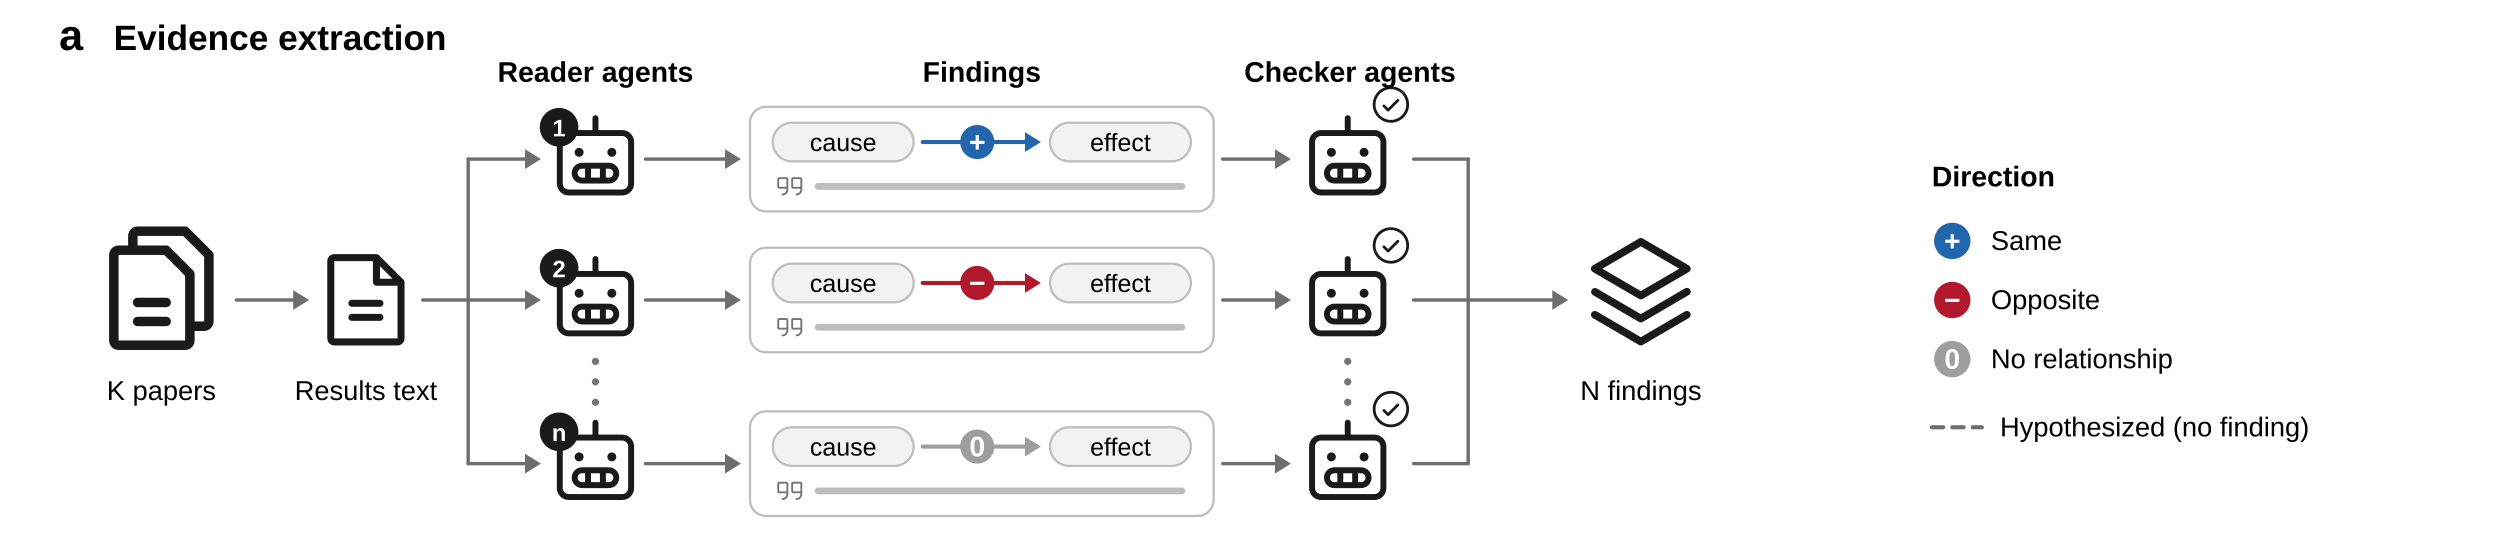
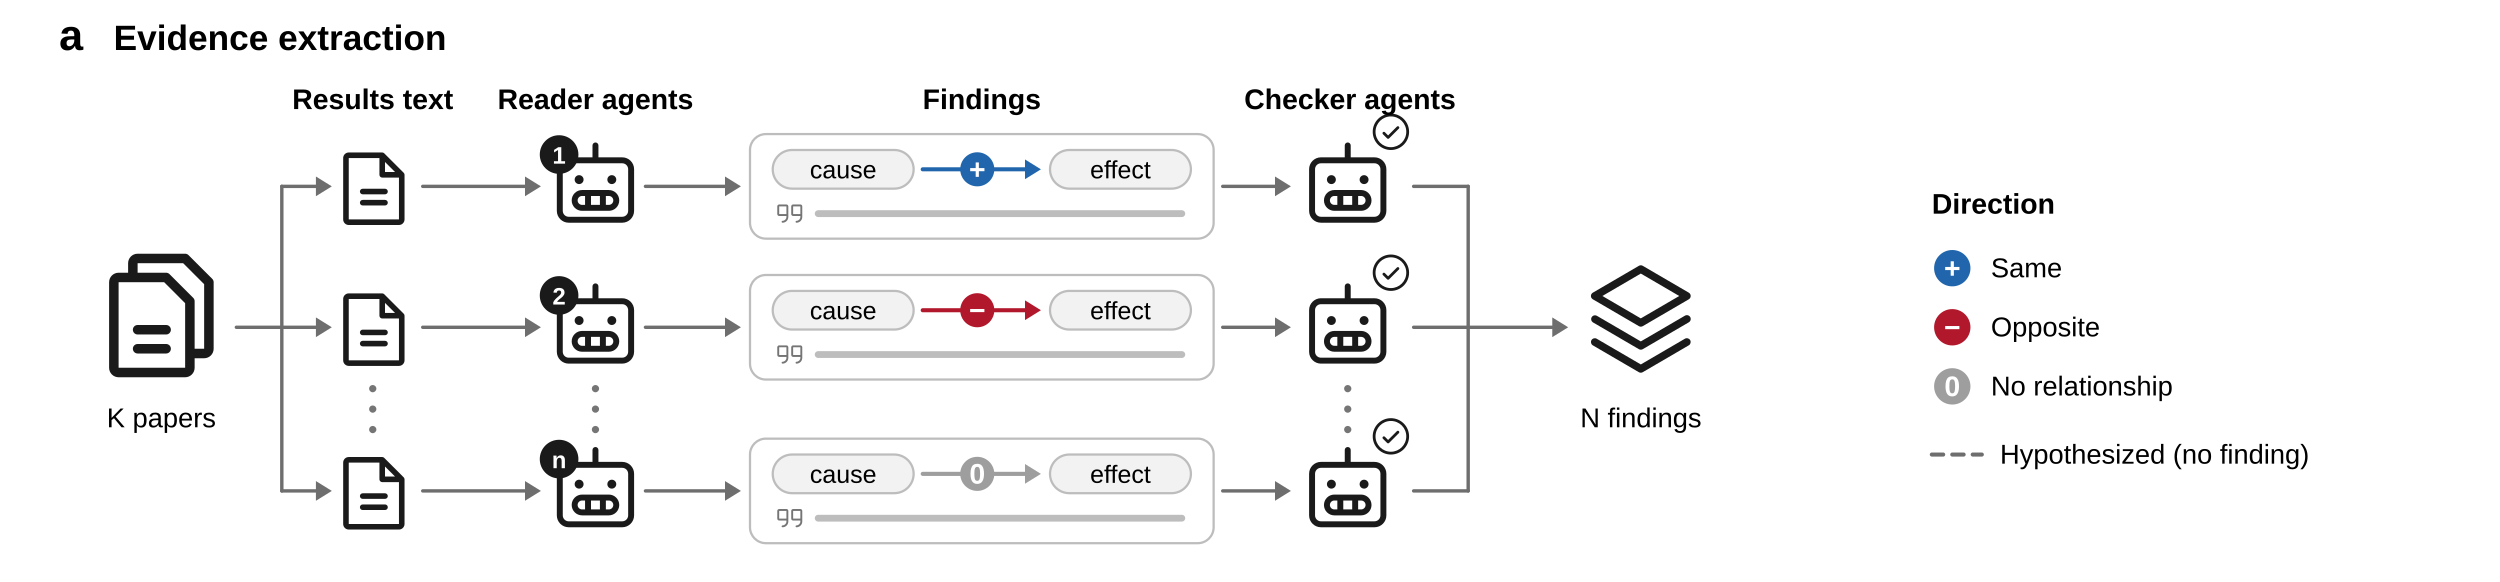
- <svg xmlns="http://www.w3.org/2000/svg" viewBox="0 18 1100 244" font-family="Arial, Liberation Sans, Helvetica, sans-serif" role="img">
+ <svg xmlns="http://www.w3.org/2000/svg" viewBox="0 6 1100 256" font-family="Arial, Liberation Sans, Helvetica, sans-serif" role="img">
  <rect x="0" y="0" width="1100" height="850" rx="0" fill="#FFFFFF" />
-   <text x="26" y="40" font-size="19" fill="#000000" font-weight="bold">a</text>
-   <text x="50" y="40" font-size="15.5" fill="#000000" font-weight="bold">Evidence extraction</text>
+   <text x="26" y="28" font-size="19" fill="#000000" font-weight="bold">a</text>
+   <text x="50" y="28" font-size="15.5" fill="#000000" font-weight="bold">Evidence extraction</text>
  <g transform="translate(37.55,111.36) scale(0.2613636)">
    <path d="M213.66,66.34l-40-40A8,8,0,0,0,168,24H88A16,16,0,0,0,72,40V56H56A16,16,0,0,0,40,72V216a16,16,0,0,0,16,16H168a16,16,0,0,0,16-16V200h16a16,16,0,0,0,16-16V72A8,8,0,0,0,213.66,66.34ZM168,216H56V72h76.69L168,107.31v84.53c0,.06,0,.11,0,.16s0,.1,0,.16V216Zm32-32H184V104a8,8,0,0,0-2.34-5.66l-40-40A8,8,0,0,0,136,56H88V40h76.69L200,75.31Zm-56-32a8,8,0,0,1-8,8H88a8,8,0,0,1,0-16h48A8,8,0,0,1,144,152Zm0,32a8,8,0,0,1-8,8H88a8,8,0,0,1,0-16h48A8,8,0,0,1,144,184Z" fill="#1A1A1A" fill-rule="evenodd" />
  </g>
  <text x="71" y="194" font-size="12" fill="#000000" text-anchor="middle">K papers</text>
-   <line x1="104" y1="150" x2="129.0" y2="150.0" stroke="#6E6E6E" stroke-width="1.5" stroke-linecap="round" />
-   <polygon points="136.00,150.00 129.00,145.66 129.00,154.34" fill="#6E6E6E" />
-   <g transform="translate(136.27,125.18) scale(0.1931818)">
+   <line x1="104" y1="150" x2="124" y2="150" stroke="#6E6E6E" stroke-width="1.5" stroke-linecap="round" />
+   <line x1="124" y1="88" x2="124" y2="222" stroke="#6E6E6E" stroke-width="1.5" stroke-linecap="round" />
+   <text x="164" y="54" font-size="12.5" fill="#000000" font-weight="bold" text-anchor="middle">Results text</text>
+   <circle cx="164" cy="177" r="1.6" fill="#757575" />
+   <circle cx="164" cy="186" r="1.6" fill="#757575" />
+   <circle cx="164" cy="195" r="1.6" fill="#757575" />
+   <text x="262" y="54" font-size="12.5" fill="#000000" font-weight="bold" text-anchor="middle">Reader agents</text>
+   <line x1="124" y1="88" x2="139.0" y2="88.0" stroke="#6E6E6E" stroke-width="1.5" stroke-linecap="round" />
+   <polygon points="146.00,88.00 139.00,83.66 139.00,92.34" fill="#6E6E6E" />
+   <g transform="translate(144.86,69.41) scale(0.1534091)">
    <path d="M213.66,82.34l-56-56A8,8,0,0,0,152,24H56A16,16,0,0,0,40,40V216a16,16,0,0,0,16,16H200a16,16,0,0,0,16-16V88A8,8,0,0,0,213.66,82.34ZM160,51.31,188.69,80H160ZM200,216H56V40h88V88a8,8,0,0,0,8,8h48V216Zm-32-80a8,8,0,0,1-8,8H96a8,8,0,0,1,0-16h64A8,8,0,0,1,168,136Zm0,32a8,8,0,0,1-8,8H96a8,8,0,0,1,0-16h64A8,8,0,0,1,168,168Z" fill="#1A1A1A" fill-rule="evenodd" />
  </g>
-   <text x="161" y="194" font-size="12" fill="#000000" text-anchor="middle">Results text</text>
-   <text x="262" y="54" font-size="12.5" fill="#000000" font-weight="bold" text-anchor="middle">Reader agents</text>
-   <line x1="186" y1="150" x2="206" y2="150" stroke="#6E6E6E" stroke-width="1.5" stroke-linecap="round" />
-   <line x1="206" y1="88" x2="206" y2="222" stroke="#6E6E6E" stroke-width="1.5" stroke-linecap="round" />
-   <line x1="206" y1="88" x2="231.0" y2="88.0" stroke="#6E6E6E" stroke-width="1.5" stroke-linecap="round" />
+   <line x1="186" y1="88" x2="231.0" y2="88.0" stroke="#6E6E6E" stroke-width="1.5" stroke-linecap="round" />
  <polygon points="238.00,88.00 231.00,83.66 231.00,92.34" fill="#6E6E6E" />
  <g transform="translate(241.08,67.38) scale(0.1634615)">
    <path d="M200,48H136V16a8,8,0,0,0-16,0V48H56A32,32,0,0,0,24,80V192a32,32,0,0,0,32,32H200a32,32,0,0,0,32-32V80A32,32,0,0,0,200,48Zm16,144a16,16,0,0,1-16,16H56a16,16,0,0,1-16-16V80A16,16,0,0,1,56,64H200a16,16,0,0,1,16,16Zm-52-56H92a28,28,0,0,0,0,56h72a28,28,0,0,0,0-56Zm-24,16v24H116V152ZM80,164a12,12,0,0,1,12-12h8v24H92A12,12,0,0,1,80,164Zm84,12h-8V152h8a12,12,0,0,1,0,24ZM72,108a12,12,0,1,1,12,12A12,12,0,0,1,72,108Zm88,0a12,12,0,1,1,12,12A12,12,0,0,1,160,108Z" fill="#1A1A1A" fill-rule="evenodd" />
  </g>
  <circle cx="246" cy="74" r="8.5" fill="#1A1A1A" />
  <text x="246" y="78" font-size="10.5" fill="#FFFFFF" font-weight="bold" text-anchor="middle">1</text>
-   <line x1="206" y1="150" x2="231.0" y2="150.0" stroke="#6E6E6E" stroke-width="1.5" stroke-linecap="round" />
+   <line x1="124" y1="150" x2="139.0" y2="150.0" stroke="#6E6E6E" stroke-width="1.5" stroke-linecap="round" />
+   <polygon points="146.00,150.00 139.00,145.66 139.00,154.34" fill="#6E6E6E" />
+   <g transform="translate(144.86,131.41) scale(0.1534091)">
+     <path d="M213.66,82.34l-56-56A8,8,0,0,0,152,24H56A16,16,0,0,0,40,40V216a16,16,0,0,0,16,16H200a16,16,0,0,0,16-16V88A8,8,0,0,0,213.66,82.34ZM160,51.31,188.69,80H160ZM200,216H56V40h88V88a8,8,0,0,0,8,8h48V216Zm-32-80a8,8,0,0,1-8,8H96a8,8,0,0,1,0-16h64A8,8,0,0,1,168,136Zm0,32a8,8,0,0,1-8,8H96a8,8,0,0,1,0-16h64A8,8,0,0,1,168,168Z" fill="#1A1A1A" fill-rule="evenodd" />
+   </g>
+   <line x1="186" y1="150" x2="231.0" y2="150.0" stroke="#6E6E6E" stroke-width="1.5" stroke-linecap="round" />
  <polygon points="238.00,150.00 231.00,145.66 231.00,154.34" fill="#6E6E6E" />
  <g transform="translate(241.08,129.38) scale(0.1634615)">
    <path d="M200,48H136V16a8,8,0,0,0-16,0V48H56A32,32,0,0,0,24,80V192a32,32,0,0,0,32,32H200a32,32,0,0,0,32-32V80A32,32,0,0,0,200,48Zm16,144a16,16,0,0,1-16,16H56a16,16,0,0,1-16-16V80A16,16,0,0,1,56,64H200a16,16,0,0,1,16,16Zm-52-56H92a28,28,0,0,0,0,56h72a28,28,0,0,0,0-56Zm-24,16v24H116V152ZM80,164a12,12,0,0,1,12-12h8v24H92A12,12,0,0,1,80,164Zm84,12h-8V152h8a12,12,0,0,1,0,24ZM72,108a12,12,0,1,1,12,12A12,12,0,0,1,72,108Zm88,0a12,12,0,1,1,12,12A12,12,0,0,1,160,108Z" fill="#1A1A1A" fill-rule="evenodd" />
  </g>
  <circle cx="246" cy="136" r="8.5" fill="#1A1A1A" />
  <text x="246" y="140" font-size="10.5" fill="#FFFFFF" font-weight="bold" text-anchor="middle">2</text>
-   <line x1="206" y1="222" x2="231.0" y2="222.0" stroke="#6E6E6E" stroke-width="1.5" stroke-linecap="round" />
+   <line x1="124" y1="222" x2="139.0" y2="222.0" stroke="#6E6E6E" stroke-width="1.5" stroke-linecap="round" />
+   <polygon points="146.00,222.00 139.00,217.66 139.00,226.34" fill="#6E6E6E" />
+   <g transform="translate(144.86,203.41) scale(0.1534091)">
+     <path d="M213.66,82.34l-56-56A8,8,0,0,0,152,24H56A16,16,0,0,0,40,40V216a16,16,0,0,0,16,16H200a16,16,0,0,0,16-16V88A8,8,0,0,0,213.66,82.34ZM160,51.31,188.69,80H160ZM200,216H56V40h88V88a8,8,0,0,0,8,8h48V216Zm-32-80a8,8,0,0,1-8,8H96a8,8,0,0,1,0-16h64A8,8,0,0,1,168,136Zm0,32a8,8,0,0,1-8,8H96a8,8,0,0,1,0-16h64A8,8,0,0,1,168,168Z" fill="#1A1A1A" fill-rule="evenodd" />
+   </g>
+   <line x1="186" y1="222" x2="231.0" y2="222.0" stroke="#6E6E6E" stroke-width="1.5" stroke-linecap="round" />
  <polygon points="238.00,222.00 231.00,217.66 231.00,226.34" fill="#6E6E6E" />
  <g transform="translate(241.08,201.38) scale(0.1634615)">
    <path d="M200,48H136V16a8,8,0,0,0-16,0V48H56A32,32,0,0,0,24,80V192a32,32,0,0,0,32,32H200a32,32,0,0,0,32-32V80A32,32,0,0,0,200,48Zm16,144a16,16,0,0,1-16,16H56a16,16,0,0,1-16-16V80A16,16,0,0,1,56,64H200a16,16,0,0,1,16,16Zm-52-56H92a28,28,0,0,0,0,56h72a28,28,0,0,0,0-56Zm-24,16v24H116V152ZM80,164a12,12,0,0,1,12-12h8v24H92A12,12,0,0,1,80,164Zm84,12h-8V152h8a12,12,0,0,1,0,24ZM72,108a12,12,0,1,1,12,12A12,12,0,0,1,72,108Zm88,0a12,12,0,1,1,12,12A12,12,0,0,1,160,108Z" fill="#1A1A1A" fill-rule="evenodd" />
  </g>
  <circle cx="246" cy="208" r="8.5" fill="#1A1A1A" />
  <text x="246" y="212" font-size="10.5" fill="#FFFFFF" font-weight="bold" text-anchor="middle">n</text>
  <circle cx="262" cy="177" r="1.6" fill="#757575" />
  <circle cx="262" cy="186" r="1.6" fill="#757575" />
  <circle cx="262" cy="195" r="1.6" fill="#757575" />
  <text x="432" y="54" font-size="12.5" fill="#000000" font-weight="bold" text-anchor="middle">Findings</text>
  <line x1="284" y1="88" x2="319.0" y2="88.0" stroke="#6E6E6E" stroke-width="1.5" stroke-linecap="round" />
  <polygon points="326.00,88.00 319.00,83.66 319.00,92.34" fill="#6E6E6E" />
  <rect x="330" y="65.0" width="204" height="46" rx="7" fill="#FFFFFF" stroke="#BDBDBD" stroke-width="1" />
  <rect x="340" y="72.0" width="62" height="17" rx="8.5" fill="#F2F2F2" stroke="#BDBDBD" stroke-width="1" />
  <text x="371.0" y="84.46" font-size="11" fill="#000000" text-anchor="middle">cause</text>
  <rect x="462" y="72.0" width="62" height="17" rx="8.5" fill="#F2F2F2" stroke="#BDBDBD" stroke-width="1" />
  <text x="493.0" y="84.46" font-size="11" fill="#000000" text-anchor="middle">effect</text>
  <line x1="406" y1="80.5" x2="451.0" y2="80.5" stroke="#2166AC" stroke-width="1.8" stroke-linecap="round" />
  <polygon points="458.00,80.50 451.00,76.16 451.00,84.84" fill="#2166AC" />
  <circle cx="430.0" cy="80.5" r="7.5" fill="#2166AC" />
  <text x="430.0" y="84.8" font-size="12.5" fill="#FFFFFF" font-weight="bold" text-anchor="middle">+</text>
  <g transform="translate(340.73,93.00) scale(0.05288462)">
    <path d="M100,56H40A16,16,0,0,0,24,72v64a16,16,0,0,0,16,16h60v8a32,32,0,0,1-32,32,8,8,0,0,0,0,16,48.05,48.05,0,0,0,48-48V72A16,16,0,0,0,100,56Zm0,80H40V72h60ZM216,56H156a16,16,0,0,0-16,16v64a16,16,0,0,0,16,16h60v8a32,32,0,0,1-32,32,8,8,0,0,0,0,16,48.05,48.05,0,0,0,48-48V72A16,16,0,0,0,216,56Zm0,80H156V72h60Z" fill="#757575" fill-rule="evenodd" />
  </g>
  <line x1="360" y1="100.0" x2="520" y2="100.0" stroke="#BDBDBD" stroke-width="3" stroke-linecap="round" />
  <line x1="538" y1="88" x2="561.0" y2="88.0" stroke="#6E6E6E" stroke-width="1.5" stroke-linecap="round" />
  <polygon points="568.00,88.00 561.00,83.66 561.00,92.34" fill="#6E6E6E" />
  <g transform="translate(572.08,67.38) scale(0.1634615)">
    <path d="M200,48H136V16a8,8,0,0,0-16,0V48H56A32,32,0,0,0,24,80V192a32,32,0,0,0,32,32H200a32,32,0,0,0,32-32V80A32,32,0,0,0,200,48Zm16,144a16,16,0,0,1-16,16H56a16,16,0,0,1-16-16V80A16,16,0,0,1,56,64H200a16,16,0,0,1,16,16Zm-52-56H92a28,28,0,0,0,0,56h72a28,28,0,0,0,0-56Zm-24,16v24H116V152ZM80,164a12,12,0,0,1,12-12h8v24H92A12,12,0,0,1,80,164Zm84,12h-8V152h8a12,12,0,0,1,0,24ZM72,108a12,12,0,1,1,12,12A12,12,0,0,1,72,108Zm88,0a12,12,0,1,1,12,12A12,12,0,0,1,160,108Z" fill="#1A1A1A" fill-rule="evenodd" />
  </g>
  <g transform="translate(602.15,54.15) scale(0.07692308)">
    <path d="M173.66,98.34a8,8,0,0,1,0,11.32l-56,56a8,8,0,0,1-11.32,0l-24-24a8,8,0,0,1,11.32-11.32L112,148.69l50.34-50.35A8,8,0,0,1,173.66,98.34ZM232,128A104,104,0,1,1,128,24,104.11,104.11,0,0,1,232,128Zm-16,0a88,88,0,1,0-88,88A88.1,88.1,0,0,0,216,128Z" fill="#1A1A1A" fill-rule="evenodd" />
  </g>
  <line x1="622" y1="88" x2="646" y2="88" stroke="#6E6E6E" stroke-width="1.5" stroke-linecap="round" />
  <line x1="284" y1="150" x2="319.0" y2="150.0" stroke="#6E6E6E" stroke-width="1.5" stroke-linecap="round" />
  <polygon points="326.00,150.00 319.00,145.66 319.00,154.34" fill="#6E6E6E" />
  <rect x="330" y="127.0" width="204" height="46" rx="7" fill="#FFFFFF" stroke="#BDBDBD" stroke-width="1" />
  <rect x="340" y="134.0" width="62" height="17" rx="8.5" fill="#F2F2F2" stroke="#BDBDBD" stroke-width="1" />
  <text x="371.0" y="146.46" font-size="11" fill="#000000" text-anchor="middle">cause</text>
  <rect x="462" y="134.0" width="62" height="17" rx="8.5" fill="#F2F2F2" stroke="#BDBDBD" stroke-width="1" />
  <text x="493.0" y="146.46" font-size="11" fill="#000000" text-anchor="middle">effect</text>
  <line x1="406" y1="142.5" x2="451.0" y2="142.5" stroke="#B2182B" stroke-width="1.8" stroke-linecap="round" />
  <polygon points="458.00,142.50 451.00,138.16 451.00,146.84" fill="#B2182B" />
  <circle cx="430.0" cy="142.5" r="7.5" fill="#B2182B" />
  <text x="430.0" y="146.8" font-size="12.5" fill="#FFFFFF" font-weight="bold" text-anchor="middle">−</text>
  <g transform="translate(340.73,155.00) scale(0.05288462)">
    <path d="M100,56H40A16,16,0,0,0,24,72v64a16,16,0,0,0,16,16h60v8a32,32,0,0,1-32,32,8,8,0,0,0,0,16,48.05,48.05,0,0,0,48-48V72A16,16,0,0,0,100,56Zm0,80H40V72h60ZM216,56H156a16,16,0,0,0-16,16v64a16,16,0,0,0,16,16h60v8a32,32,0,0,1-32,32,8,8,0,0,0,0,16,48.05,48.05,0,0,0,48-48V72A16,16,0,0,0,216,56Zm0,80H156V72h60Z" fill="#757575" fill-rule="evenodd" />
  </g>
  <line x1="360" y1="162.0" x2="520" y2="162.0" stroke="#BDBDBD" stroke-width="3" stroke-linecap="round" />
  <line x1="538" y1="150" x2="561.0" y2="150.0" stroke="#6E6E6E" stroke-width="1.5" stroke-linecap="round" />
  <polygon points="568.00,150.00 561.00,145.66 561.00,154.34" fill="#6E6E6E" />
  <g transform="translate(572.08,129.38) scale(0.1634615)">
    <path d="M200,48H136V16a8,8,0,0,0-16,0V48H56A32,32,0,0,0,24,80V192a32,32,0,0,0,32,32H200a32,32,0,0,0,32-32V80A32,32,0,0,0,200,48Zm16,144a16,16,0,0,1-16,16H56a16,16,0,0,1-16-16V80A16,16,0,0,1,56,64H200a16,16,0,0,1,16,16Zm-52-56H92a28,28,0,0,0,0,56h72a28,28,0,0,0,0-56Zm-24,16v24H116V152ZM80,164a12,12,0,0,1,12-12h8v24H92A12,12,0,0,1,80,164Zm84,12h-8V152h8a12,12,0,0,1,0,24ZM72,108a12,12,0,1,1,12,12A12,12,0,0,1,72,108Zm88,0a12,12,0,1,1,12,12A12,12,0,0,1,160,108Z" fill="#1A1A1A" fill-rule="evenodd" />
  </g>
  <g transform="translate(602.15,116.15) scale(0.07692308)">
    <path d="M173.66,98.34a8,8,0,0,1,0,11.32l-56,56a8,8,0,0,1-11.32,0l-24-24a8,8,0,0,1,11.32-11.32L112,148.69l50.34-50.35A8,8,0,0,1,173.66,98.34ZM232,128A104,104,0,1,1,128,24,104.11,104.11,0,0,1,232,128Zm-16,0a88,88,0,1,0-88,88A88.1,88.1,0,0,0,216,128Z" fill="#1A1A1A" fill-rule="evenodd" />
  </g>
  <line x1="622" y1="150" x2="646" y2="150" stroke="#6E6E6E" stroke-width="1.5" stroke-linecap="round" />
  <line x1="284" y1="222" x2="319.0" y2="222.0" stroke="#6E6E6E" stroke-width="1.5" stroke-linecap="round" />
  <polygon points="326.00,222.00 319.00,217.66 319.00,226.34" fill="#6E6E6E" />
  <rect x="330" y="199.0" width="204" height="46" rx="7" fill="#FFFFFF" stroke="#BDBDBD" stroke-width="1" />
  <rect x="340" y="206.0" width="62" height="17" rx="8.5" fill="#F2F2F2" stroke="#BDBDBD" stroke-width="1" />
  <text x="371.0" y="218.46" font-size="11" fill="#000000" text-anchor="middle">cause</text>
  <rect x="462" y="206.0" width="62" height="17" rx="8.5" fill="#F2F2F2" stroke="#BDBDBD" stroke-width="1" />
  <text x="493.0" y="218.46" font-size="11" fill="#000000" text-anchor="middle">effect</text>
  <line x1="406" y1="214.5" x2="451.0" y2="214.5" stroke="#9E9E9E" stroke-width="1.8" stroke-linecap="round" />
  <polygon points="458.00,214.50 451.00,210.16 451.00,218.84" fill="#9E9E9E" />
  <circle cx="430.0" cy="214.5" r="7.5" fill="#9E9E9E" />
  <text x="430.0" y="218.8" font-size="12.5" fill="#FFFFFF" font-weight="bold" text-anchor="middle">0</text>
  <g transform="translate(340.73,227.00) scale(0.05288462)">
    <path d="M100,56H40A16,16,0,0,0,24,72v64a16,16,0,0,0,16,16h60v8a32,32,0,0,1-32,32,8,8,0,0,0,0,16,48.05,48.05,0,0,0,48-48V72A16,16,0,0,0,100,56Zm0,80H40V72h60ZM216,56H156a16,16,0,0,0-16,16v64a16,16,0,0,0,16,16h60v8a32,32,0,0,1-32,32,8,8,0,0,0,0,16,48.05,48.05,0,0,0,48-48V72A16,16,0,0,0,216,56Zm0,80H156V72h60Z" fill="#757575" fill-rule="evenodd" />
  </g>
  <line x1="360" y1="234.0" x2="520" y2="234.0" stroke="#BDBDBD" stroke-width="3" stroke-linecap="round" />
  <line x1="538" y1="222" x2="561.0" y2="222.0" stroke="#6E6E6E" stroke-width="1.5" stroke-linecap="round" />
  <polygon points="568.00,222.00 561.00,217.66 561.00,226.34" fill="#6E6E6E" />
  <g transform="translate(572.08,201.38) scale(0.1634615)">
    <path d="M200,48H136V16a8,8,0,0,0-16,0V48H56A32,32,0,0,0,24,80V192a32,32,0,0,0,32,32H200a32,32,0,0,0,32-32V80A32,32,0,0,0,200,48Zm16,144a16,16,0,0,1-16,16H56a16,16,0,0,1-16-16V80A16,16,0,0,1,56,64H200a16,16,0,0,1,16,16Zm-52-56H92a28,28,0,0,0,0,56h72a28,28,0,0,0,0-56Zm-24,16v24H116V152ZM80,164a12,12,0,0,1,12-12h8v24H92A12,12,0,0,1,80,164Zm84,12h-8V152h8a12,12,0,0,1,0,24ZM72,108a12,12,0,1,1,12,12A12,12,0,0,1,72,108Zm88,0a12,12,0,1,1,12,12A12,12,0,0,1,160,108Z" fill="#1A1A1A" fill-rule="evenodd" />
  </g>
  <g transform="translate(602.15,188.15) scale(0.07692308)">
    <path d="M173.66,98.34a8,8,0,0,1,0,11.32l-56,56a8,8,0,0,1-11.32,0l-24-24a8,8,0,0,1,11.32-11.32L112,148.69l50.34-50.35A8,8,0,0,1,173.66,98.34ZM232,128A104,104,0,1,1,128,24,104.11,104.11,0,0,1,232,128Zm-16,0a88,88,0,1,0-88,88A88.1,88.1,0,0,0,216,128Z" fill="#1A1A1A" fill-rule="evenodd" />
  </g>
  <line x1="622" y1="222" x2="646" y2="222" stroke="#6E6E6E" stroke-width="1.5" stroke-linecap="round" />
  <line x1="646" y1="88" x2="646" y2="222" stroke="#6E6E6E" stroke-width="1.5" stroke-linecap="round" />
  <line x1="646" y1="150" x2="683.0" y2="150.0" stroke="#6E6E6E" stroke-width="1.5" stroke-linecap="round" />
  <polygon points="690.00,150.00 683.00,145.66 683.00,154.34" fill="#6E6E6E" />
  <text x="594" y="54" font-size="12.5" fill="#000000" font-weight="bold" text-anchor="middle">Checker agents</text>
  <circle cx="593" cy="177" r="1.6" fill="#757575" />
  <circle cx="593" cy="186" r="1.6" fill="#757575" />
  <circle cx="593" cy="195" r="1.6" fill="#757575" />
  <g transform="translate(694.94,119.35) scale(0.2110312)">
    <path d="M230.91,172A8,8,0,0,1,228,182.91l-96,56a8,8,0,0,1-8.06,0l-96-56A8,8,0,0,1,36,169.09l92,53.65,92-53.65A8,8,0,0,1,230.91,172ZM220,121.09l-92,53.65L36,121.09A8,8,0,0,0,28,134.91l96,56a8,8,0,0,0,8.06,0l96-56A8,8,0,1,0,220,121.09ZM24,80a8,8,0,0,1,4-6.91l96-56a8,8,0,0,1,8.06,0l96,56a8,8,0,0,1,0,13.82l-96,56a8,8,0,0,1-8.06,0l-96-56A8,8,0,0,1,24,80Zm23.88,0L128,126.74,208.12,80,128,33.26Z" fill="#1A1A1A" fill-rule="evenodd" />
  </g>
  <text x="722" y="194" font-size="12" fill="#000000" text-anchor="middle">N findings</text>
  <text x="850" y="100" font-size="12.5" fill="#000000" font-weight="bold">Direction</text>
  <circle cx="859" cy="124" r="8" fill="#2166AC" />
  <text x="859" y="128.3" font-size="12.5" fill="#FFFFFF" font-weight="bold" text-anchor="middle">+</text>
  <text x="876" y="128" font-size="12" fill="#000000">Same</text>
  <circle cx="859" cy="150" r="8" fill="#B2182B" />
  <text x="859" y="154.3" font-size="12.5" fill="#FFFFFF" font-weight="bold" text-anchor="middle">−</text>
  <text x="876" y="154" font-size="12" fill="#000000">Opposite</text>
  <circle cx="859" cy="176" r="8" fill="#9E9E9E" />
  <text x="859" y="180.3" font-size="12.5" fill="#FFFFFF" font-weight="bold" text-anchor="middle">0</text>
  <text x="876" y="180" font-size="12" fill="#000000">No relationship</text>
  <line x1="850" y1="206" x2="872" y2="206" stroke="#6E6E6E" stroke-width="1.8" stroke-linecap="round" stroke-dasharray="5 4" />
  <text x="880" y="210" font-size="12" fill="#000000">Hypothesized (no finding)</text>
  <text x="26" y="310" font-size="19" fill="#000000" font-weight="bold">b</text>
  <text x="50" y="310" font-size="15.5" fill="#000000" font-weight="bold">Variable grouping and pooled connections</text>
  <rect x="62" y="346" width="58" height="12" rx="6.0" fill="#F2F2F2" stroke="#BDBDBD" stroke-width="1" />
  <rect x="62" y="367" width="58" height="12" rx="6.0" fill="#F2F2F2" stroke="#BDBDBD" stroke-width="1" />
  <rect x="62" y="388" width="58" height="12" rx="6.0" fill="#F2F2F2" stroke="#BDBDBD" stroke-width="1" />
  <rect x="62" y="409" width="58" height="12" rx="6.0" fill="#F2F2F2" stroke="#BDBDBD" stroke-width="1" />
  <rect x="62" y="430" width="58" height="12" rx="6.0" fill="#F2F2F2" stroke="#BDBDBD" stroke-width="1" />
  <rect x="62" y="451" width="58" height="12" rx="6.0" fill="#F2F2F2" stroke="#BDBDBD" stroke-width="1" />
  <rect x="62" y="472" width="58" height="12" rx="6.0" fill="#F2F2F2" stroke="#BDBDBD" stroke-width="1" />
  <rect x="62" y="493" width="58" height="12" rx="6.0" fill="#F2F2F2" stroke="#BDBDBD" stroke-width="1" />
  <rect x="222" y="355.0" width="66" height="15" rx="7.5" fill="#E3E3E3" stroke="#ADADAD" stroke-width="1" />
  <line x1="120" y1="352" x2="196" y2="352" stroke="#6E6E6E" stroke-width="1.3" stroke-linecap="round" />
  <line x1="196" y1="352" x2="196" y2="362.5" stroke="#6E6E6E" stroke-width="1.3" stroke-linecap="round" />
  <line x1="196" y1="362.5" x2="222" y2="362.5" stroke="#6E6E6E" stroke-width="1.3" stroke-linecap="round" />
  <line x1="120" y1="373" x2="196" y2="373" stroke="#6E6E6E" stroke-width="1.3" stroke-linecap="round" />
  <line x1="196" y1="373" x2="196" y2="362.5" stroke="#6E6E6E" stroke-width="1.3" stroke-linecap="round" />
  <line x1="196" y1="362.5" x2="222" y2="362.5" stroke="#6E6E6E" stroke-width="1.3" stroke-linecap="round" />
  <rect x="222" y="386.5" width="66" height="15" rx="7.5" fill="#E3E3E3" stroke="#ADADAD" stroke-width="1" />
  <line x1="120" y1="394" x2="196" y2="394" stroke="#6E6E6E" stroke-width="1.3" stroke-linecap="round" />
  <line x1="196" y1="394" x2="196" y2="394.0" stroke="#6E6E6E" stroke-width="1.3" stroke-linecap="round" />
  <line x1="196" y1="394.0" x2="222" y2="394.0" stroke="#6E6E6E" stroke-width="1.3" stroke-linecap="round" />
  <rect x="222" y="418.0" width="66" height="15" rx="7.5" fill="#E3E3E3" stroke="#ADADAD" stroke-width="1" />
  <line x1="120" y1="415" x2="196" y2="415" stroke="#6E6E6E" stroke-width="1.3" stroke-linecap="round" />
  <line x1="196" y1="415" x2="196" y2="425.5" stroke="#6E6E6E" stroke-width="1.3" stroke-linecap="round" />
  <line x1="196" y1="425.5" x2="222" y2="425.5" stroke="#6E6E6E" stroke-width="1.3" stroke-linecap="round" />
  <line x1="120" y1="436" x2="196" y2="436" stroke="#6E6E6E" stroke-width="1.3" stroke-linecap="round" />
  <line x1="196" y1="436" x2="196" y2="425.5" stroke="#6E6E6E" stroke-width="1.3" stroke-linecap="round" />
  <line x1="196" y1="425.5" x2="222" y2="425.5" stroke="#6E6E6E" stroke-width="1.3" stroke-linecap="round" />
  <rect x="222" y="460.0" width="66" height="15" rx="7.5" fill="#E3E3E3" stroke="#ADADAD" stroke-width="1" />
  <line x1="120" y1="457" x2="196" y2="457" stroke="#6E6E6E" stroke-width="1.3" stroke-linecap="round" />
  <line x1="196" y1="457" x2="196" y2="467.5" stroke="#6E6E6E" stroke-width="1.3" stroke-linecap="round" />
  <line x1="196" y1="467.5" x2="222" y2="467.5" stroke="#6E6E6E" stroke-width="1.3" stroke-linecap="round" />
  <line x1="120" y1="478" x2="196" y2="478" stroke="#6E6E6E" stroke-width="1.3" stroke-linecap="round" />
  <line x1="196" y1="478" x2="196" y2="467.5" stroke="#6E6E6E" stroke-width="1.3" stroke-linecap="round" />
  <line x1="196" y1="467.5" x2="222" y2="467.5" stroke="#6E6E6E" stroke-width="1.3" stroke-linecap="round" />
  <rect x="222" y="491.5" width="66" height="15" rx="7.5" fill="#E3E3E3" stroke="#ADADAD" stroke-width="1" />
  <line x1="120" y1="499" x2="196" y2="499" stroke="#6E6E6E" stroke-width="1.3" stroke-linecap="round" />
  <line x1="196" y1="499" x2="196" y2="499.0" stroke="#6E6E6E" stroke-width="1.3" stroke-linecap="round" />
  <line x1="196" y1="499.0" x2="222" y2="499.0" stroke="#6E6E6E" stroke-width="1.3" stroke-linecap="round" />
  <rect x="392" y="364.25" width="74" height="28" rx="7" fill="#FFFFFF" stroke="#1A1A1A" stroke-width="1" />
  <text x="429.0" y="382.93" font-size="13" fill="#000000" font-weight="bold" text-anchor="middle">A</text>
  <line x1="288" y1="362.5" x2="366" y2="362.5" stroke="#6E6E6E" stroke-width="1.3" stroke-linecap="round" />
  <line x1="366" y1="362.5" x2="366" y2="378.25" stroke="#6E6E6E" stroke-width="1.3" stroke-linecap="round" />
  <line x1="366" y1="378.25" x2="392" y2="378.25" stroke="#6E6E6E" stroke-width="1.3" stroke-linecap="round" />
  <line x1="288" y1="394.0" x2="366" y2="394.0" stroke="#6E6E6E" stroke-width="1.3" stroke-linecap="round" />
  <line x1="366" y1="394.0" x2="366" y2="378.25" stroke="#6E6E6E" stroke-width="1.3" stroke-linecap="round" />
  <line x1="366" y1="378.25" x2="392" y2="378.25" stroke="#6E6E6E" stroke-width="1.3" stroke-linecap="round" />
  <rect x="392" y="411.5" width="74" height="28" rx="7" fill="#FFFFFF" stroke="#1A1A1A" stroke-width="1" />
  <text x="429.0" y="430.18" font-size="13" fill="#000000" font-weight="bold" text-anchor="middle">B</text>
  <line x1="288" y1="425.5" x2="366" y2="425.5" stroke="#6E6E6E" stroke-width="1.3" stroke-linecap="round" />
  <line x1="366" y1="425.5" x2="366" y2="425.5" stroke="#6E6E6E" stroke-width="1.3" stroke-linecap="round" />
  <line x1="366" y1="425.5" x2="392" y2="425.5" stroke="#6E6E6E" stroke-width="1.3" stroke-linecap="round" />
  <rect x="392" y="469.25" width="74" height="28" rx="7" fill="#FFFFFF" stroke="#1A1A1A" stroke-width="1" />
  <text x="429.0" y="487.93" font-size="13" fill="#000000" font-weight="bold" text-anchor="middle">C</text>
  <line x1="288" y1="467.5" x2="366" y2="467.5" stroke="#6E6E6E" stroke-width="1.3" stroke-linecap="round" />
  <line x1="366" y1="467.5" x2="366" y2="483.25" stroke="#6E6E6E" stroke-width="1.3" stroke-linecap="round" />
  <line x1="366" y1="483.25" x2="392" y2="483.25" stroke="#6E6E6E" stroke-width="1.3" stroke-linecap="round" />
  <line x1="288" y1="499.0" x2="366" y2="499.0" stroke="#6E6E6E" stroke-width="1.3" stroke-linecap="round" />
  <line x1="366" y1="499.0" x2="366" y2="483.25" stroke="#6E6E6E" stroke-width="1.3" stroke-linecap="round" />
  <line x1="366" y1="483.25" x2="392" y2="483.25" stroke="#6E6E6E" stroke-width="1.3" stroke-linecap="round" />
  <text x="91" y="528" font-size="12" fill="#000000" text-anchor="middle">Variable names</text>
  <text x="255" y="528" font-size="12" fill="#000000" text-anchor="middle">Fine codes</text>
  <text x="429" y="528" font-size="12" fill="#000000" text-anchor="middle">Constructs</text>
  <g transform="translate(135.00,508.00) scale(0.125)">
    <path d="M200,48H136V16a8,8,0,0,0-16,0V48H56A32,32,0,0,0,24,80V192a32,32,0,0,0,32,32H200a32,32,0,0,0,32-32V80A32,32,0,0,0,200,48Zm16,144a16,16,0,0,1-16,16H56a16,16,0,0,1-16-16V80A16,16,0,0,1,56,64H200a16,16,0,0,1,16,16Zm-52-56H92a28,28,0,0,0,0,56h72a28,28,0,0,0,0-56Zm-24,16v24H116V152ZM80,164a12,12,0,0,1,12-12h8v24H92A12,12,0,0,1,80,164Zm84,12h-8V152h8a12,12,0,0,1,0,24ZM72,108a12,12,0,1,1,12,12A12,12,0,0,1,72,108Zm88,0a12,12,0,1,1,12,12A12,12,0,0,1,160,108Z" fill="#1A1A1A" fill-rule="evenodd" />
  </g>
  <g transform="translate(303.00,508.00) scale(0.125)">
    <path d="M200,48H136V16a8,8,0,0,0-16,0V48H56A32,32,0,0,0,24,80V192a32,32,0,0,0,32,32H200a32,32,0,0,0,32-32V80A32,32,0,0,0,200,48Zm16,144a16,16,0,0,1-16,16H56a16,16,0,0,1-16-16V80A16,16,0,0,1,56,64H200a16,16,0,0,1,16,16Zm-52-56H92a28,28,0,0,0,0,56h72a28,28,0,0,0,0-56Zm-24,16v24H116V152ZM80,164a12,12,0,0,1,12-12h8v24H92A12,12,0,0,1,80,164Zm84,12h-8V152h8a12,12,0,0,1,0,24ZM72,108a12,12,0,1,1,12,12A12,12,0,0,1,72,108Zm88,0a12,12,0,1,1,12,12A12,12,0,0,1,160,108Z" fill="#1A1A1A" fill-rule="evenodd" />
  </g>
  <line x1="486" y1="425" x2="523.0" y2="425.0" stroke="#6E6E6E" stroke-width="1.5" stroke-linecap="round" />
  <polygon points="530.00,425.00 523.00,420.66 523.00,429.34" fill="#6E6E6E" />
  <text x="548" y="344" font-size="11" fill="#000000" letter-spacing="1">Connection</text>
  <text x="666" y="344" font-size="11" fill="#000000" letter-spacing="1">Findings, one square per paper</text>
  <text x="972" y="344" font-size="11" fill="#000000" letter-spacing="1">Net</text>
  <line x1="548" y1="352" x2="1000" y2="352" stroke="#BDBDBD" stroke-width="1" stroke-linecap="round" />
  <rect x="548" y="370" width="30" height="24" rx="7" fill="#FFFFFF" stroke="#1A1A1A" stroke-width="1" />
  <text x="563.0" y="386.32" font-size="12" fill="#000000" font-weight="bold" text-anchor="middle">A</text>
  <line x1="584" y1="382" x2="603.0" y2="382.0" stroke="#6E6E6E" stroke-width="1.5" stroke-linecap="round" />
  <polygon points="610.00,382.00 603.00,377.66 603.00,386.34" fill="#6E6E6E" />
  <rect x="614" y="370" width="30" height="24" rx="7" fill="#FFFFFF" stroke="#1A1A1A" stroke-width="1" />
  <text x="629.0" y="386.32" font-size="12" fill="#000000" font-weight="bold" text-anchor="middle">B</text>
  <rect x="666" y="374" width="15" height="15" rx="2" fill="#2166AC" />
  <rect x="685" y="374" width="15" height="15" rx="2" fill="#2166AC" />
  <rect x="704" y="374" width="15" height="15" rx="2" fill="#2166AC" />
  <rect x="723" y="374" width="15" height="15" rx="2" fill="#2166AC" />
  <rect x="742" y="374" width="15" height="15" rx="2" fill="#2166AC" />
  <rect x="761" y="374" width="15" height="15" rx="2" fill="#2166AC" />
  <rect x="780" y="374" width="15" height="15" rx="2" fill="#2166AC" />
  <rect x="799" y="374" width="15" height="15" rx="2" fill="#B2182B" />
  <circle cx="984" cy="382" r="9" fill="#2166AC" />
  <text x="984" y="386.3" font-size="12.5" fill="#FFFFFF" font-weight="bold" text-anchor="middle">+</text>
  <line x1="548" y1="405" x2="1000" y2="405" stroke="#E6E6E6" stroke-width="1" stroke-linecap="round" />
  <rect x="548" y="416" width="30" height="24" rx="7" fill="#FFFFFF" stroke="#1A1A1A" stroke-width="1" />
  <text x="563.0" y="432.32" font-size="12" fill="#000000" font-weight="bold" text-anchor="middle">A</text>
  <line x1="584" y1="428" x2="603.0" y2="428.0" stroke="#6E6E6E" stroke-width="1.5" stroke-linecap="round" />
  <polygon points="610.00,428.00 603.00,423.66 603.00,432.34" fill="#6E6E6E" />
  <rect x="614" y="416" width="30" height="24" rx="7" fill="#FFFFFF" stroke="#1A1A1A" stroke-width="1" />
  <text x="629.0" y="432.32" font-size="12" fill="#000000" font-weight="bold" text-anchor="middle">C</text>
  <rect x="666" y="420" width="15" height="15" rx="2" fill="#2166AC" />
  <rect x="685" y="420" width="15" height="15" rx="2" fill="#B2182B" />
  <rect x="704" y="420" width="15" height="15" rx="2" fill="#B2182B" />
  <rect x="723" y="420" width="15" height="15" rx="2" fill="#B2182B" />
  <rect x="742" y="420" width="15" height="15" rx="2" fill="#B2182B" />
  <rect x="761" y="420" width="15" height="15" rx="2" fill="#B2182B" />
  <rect x="780" y="420" width="15" height="15" rx="2" fill="#9E9E9E" />
  <circle cx="984" cy="428" r="9" fill="#B2182B" />
  <text x="984" y="432.3" font-size="12.5" fill="#FFFFFF" font-weight="bold" text-anchor="middle">−</text>
  <line x1="548" y1="451" x2="1000" y2="451" stroke="#E6E6E6" stroke-width="1" stroke-linecap="round" />
  <rect x="548" y="462" width="30" height="24" rx="7" fill="#FFFFFF" stroke="#1A1A1A" stroke-width="1" />
  <text x="563.0" y="478.32" font-size="12" fill="#000000" font-weight="bold" text-anchor="middle">B</text>
  <line x1="584" y1="474" x2="603.0" y2="474.0" stroke="#6E6E6E" stroke-width="1.5" stroke-linecap="round" />
  <polygon points="610.00,474.00 603.00,469.66 603.00,478.34" fill="#6E6E6E" />
  <rect x="614" y="462" width="30" height="24" rx="7" fill="#FFFFFF" stroke="#1A1A1A" stroke-width="1" />
  <text x="629.0" y="478.32" font-size="12" fill="#000000" font-weight="bold" text-anchor="middle">C</text>
  <rect x="666" y="466" width="15" height="15" rx="2" fill="#2166AC" />
  <rect x="685" y="466" width="15" height="15" rx="2" fill="#2166AC" />
  <rect x="704" y="466" width="15" height="15" rx="2" fill="#9E9E9E" />
  <rect x="723" y="466" width="15" height="15" rx="2" fill="#9E9E9E" />
  <rect x="742" y="466" width="15" height="15" rx="2" fill="#B2182B" />
  <text x="984" y="478" font-size="11.5" fill="#000000" text-anchor="middle">mixed</text>
  <line x1="548" y1="497" x2="1000" y2="497" stroke="#E6E6E6" stroke-width="1" stroke-linecap="round" />
  <text x="774" y="528" font-size="12" fill="#000000" text-anchor="middle">Pooled connections</text>
  <text x="26" y="590" font-size="19" fill="#000000" font-weight="bold">c</text>
  <text x="50" y="590" font-size="15.5" fill="#000000" font-weight="bold">Map building</text>
  <line x1="250" y1="698" x2="277.0" y2="698.0" stroke="#6E6E6E" stroke-width="1.5" stroke-linecap="round" />
  <polygon points="284.00,698.00 277.00,693.66 277.00,702.34" fill="#6E6E6E" />
  <line x1="518" y1="698" x2="545.0" y2="698.0" stroke="#6E6E6E" stroke-width="1.5" stroke-linecap="round" />
  <polygon points="552.00,698.00 545.00,693.66 545.00,702.34" fill="#6E6E6E" />
  <line x1="790" y1="698" x2="817.0" y2="698.0" stroke="#6E6E6E" stroke-width="1.5" stroke-linecap="round" />
  <polygon points="824.00,698.00 817.00,693.66 817.00,702.34" fill="#6E6E6E" />
  <rect x="36" y="686" width="30" height="24" rx="7" fill="#FFFFFF" stroke="#1A1A1A" stroke-width="1" />
  <text x="51.0" y="702.32" font-size="12" fill="#000000" font-weight="bold" text-anchor="middle">A</text>
  <line x1="72" y1="698" x2="177.0" y2="698.0" stroke="#6E6E6E" stroke-width="1.5" stroke-linecap="round" />
  <polygon points="184.00,698.00 177.00,693.66 177.00,702.34" fill="#6E6E6E" />
  <rect x="190" y="686" width="30" height="24" rx="7" fill="#FFFFFF" stroke="#1A1A1A" stroke-width="1" />
  <text x="205.0" y="702.32" font-size="12" fill="#000000" font-weight="bold" text-anchor="middle">B</text>
  <rect x="92" y="664" width="15" height="15" rx="2" fill="#2166AC" />
  <rect x="111" y="664" width="15" height="15" rx="2" fill="#2166AC" />
  <rect x="130" y="664" width="15" height="15" rx="2" fill="#2166AC" />
  <rect x="149" y="664" width="15" height="15" rx="2" fill="#B2182B" />
  <line x1="146" y1="661" x2="167" y2="682" stroke="#1A1A1A" stroke-width="2.2" stroke-linecap="round" />
  <line x1="146" y1="682" x2="167" y2="661" stroke="#1A1A1A" stroke-width="2.2" stroke-linecap="round" />
  <g transform="translate(112.00,712.00) scale(0.125)">
    <path d="M200,48H136V16a8,8,0,0,0-16,0V48H56A32,32,0,0,0,24,80V192a32,32,0,0,0,32,32H200a32,32,0,0,0,32-32V80A32,32,0,0,0,200,48Zm16,144a16,16,0,0,1-16,16H56a16,16,0,0,1-16-16V80A16,16,0,0,1,56,64H200a16,16,0,0,1,16,16Zm-52-56H92a28,28,0,0,0,0,56h72a28,28,0,0,0,0-56Zm-24,16v24H116V152ZM80,164a12,12,0,0,1,12-12h8v24H92A12,12,0,0,1,80,164Zm84,12h-8V152h8a12,12,0,0,1,0,24ZM72,108a12,12,0,1,1,12,12A12,12,0,0,1,72,108Zm88,0a12,12,0,1,1,12,12A12,12,0,0,1,160,108Z" fill="#1A1A1A" fill-rule="evenodd" />
  </g>
  <text x="128" y="766" font-size="12.5" fill="#000000" font-weight="bold" text-anchor="middle">Review connections</text>
  <text x="128" y="782" font-size="11.5" fill="#000000" text-anchor="middle">finding fits both constructs</text>
  <line x1="318" y1="664" x2="350" y2="690" stroke="#BDBDBD" stroke-width="1.2" stroke-linecap="round" />
  <line x1="350" y1="690" x2="316" y2="720" stroke="#BDBDBD" stroke-width="1.2" stroke-linecap="round" />
  <line x1="318" y1="664" x2="316" y2="720" stroke="#BDBDBD" stroke-width="1.2" stroke-linecap="round" />
  <line x1="380" y1="658" x2="410" y2="686" stroke="#BDBDBD" stroke-width="1.2" stroke-linecap="round" />
  <line x1="410" y1="686" x2="382" y2="724" stroke="#BDBDBD" stroke-width="1.2" stroke-linecap="round" />
  <line x1="350" y1="690" x2="410" y2="686" stroke="#BDBDBD" stroke-width="1.2" stroke-linecap="round" />
  <line x1="446" y1="662" x2="462" y2="702" stroke="#BDBDBD" stroke-width="1.2" stroke-linecap="round" />
  <line x1="462" y1="702" x2="432" y2="732" stroke="#BDBDBD" stroke-width="1.2" stroke-linecap="round" />
  <line x1="410" y1="686" x2="432" y2="732" stroke="#BDBDBD" stroke-width="1.2" stroke-linecap="round" />
  <line x1="380" y1="658" x2="446" y2="662" stroke="#BDBDBD" stroke-width="1.2" stroke-linecap="round" />
  <circle cx="318" cy="664" r="6" fill="#FFFFFF" stroke="#1A1A1A" stroke-width="1.4" />
  <circle cx="350" cy="690" r="6" fill="#FFFFFF" stroke="#1A1A1A" stroke-width="1.4" />
  <circle cx="316" cy="720" r="6" fill="#FFFFFF" stroke="#1A1A1A" stroke-width="1.4" />
  <circle cx="380" cy="658" r="6" fill="#FFFFFF" stroke="#1A1A1A" stroke-width="1.4" />
  <circle cx="410" cy="686" r="6" fill="#FFFFFF" stroke="#1A1A1A" stroke-width="1.4" />
  <circle cx="382" cy="724" r="6" fill="#FFFFFF" stroke="#1A1A1A" stroke-width="1.4" />
  <circle cx="446" cy="662" r="6" fill="#FFFFFF" stroke="#1A1A1A" stroke-width="1.4" />
  <circle cx="462" cy="702" r="6" fill="#FFFFFF" stroke="#1A1A1A" stroke-width="1.4" />
  <circle cx="432" cy="732" r="6" fill="#FFFFFF" stroke="#1A1A1A" stroke-width="1.4" />
  <rect x="300" y="648" width="62" height="88" rx="10" fill="none" stroke="#757575" stroke-width="1.2" stroke-dasharray="4 3" />
  <rect x="367" y="642" width="54" height="98" rx="10" fill="none" stroke="#757575" stroke-width="1.2" stroke-dasharray="4 3" />
  <rect x="425" y="646" width="52" height="102" rx="10" fill="none" stroke="#757575" stroke-width="1.2" stroke-dasharray="4 3" />
  <text x="388" y="766" font-size="12.5" fill="#000000" font-weight="bold" text-anchor="middle">Select subsystems</text>
  <g transform="translate(372.00,608.00) scale(0.125)">
    <path d="M200,48H136V16a8,8,0,0,0-16,0V48H56A32,32,0,0,0,24,80V192a32,32,0,0,0,32,32H200a32,32,0,0,0,32-32V80A32,32,0,0,0,200,48Zm16,144a16,16,0,0,1-16,16H56a16,16,0,0,1-16-16V80A16,16,0,0,1,56,64H200a16,16,0,0,1,16,16Zm-52-56H92a28,28,0,0,0,0,56h72a28,28,0,0,0,0-56Zm-24,16v24H116V152ZM80,164a12,12,0,0,1,12-12h8v24H92A12,12,0,0,1,80,164Zm84,12h-8V152h8a12,12,0,0,1,0,24ZM72,108a12,12,0,1,1,12,12A12,12,0,0,1,72,108Zm88,0a12,12,0,1,1,12,12A12,12,0,0,1,160,108Z" fill="#1A1A1A" fill-rule="evenodd" />
  </g>
  <line x1="622.366" y1="715.029" x2="648.425" y2="678.31" stroke="#2166AC" stroke-width="1.8" stroke-linecap="round" />
  <polygon points="652.48,672.60 644.89,675.80 651.96,680.82" fill="#2166AC" />
  <text x="646.155" y="703.287" font-size="14" fill="#000000" font-weight="bold" text-anchor="middle">+</text>
  <line x1="666.366" y1="670.971" x2="692.425" y2="707.69" stroke="#B2182B" stroke-width="1.8" stroke-linecap="round" />
  <polygon points="696.48,713.40 695.96,705.18 688.89,710.20" fill="#B2182B" />
  <text x="673.845" y="703.287" font-size="14" fill="#000000" font-weight="bold" text-anchor="middle">−</text>
  <line x1="693.0" y1="724.0" x2="636.0" y2="724.0" stroke="#2166AC" stroke-width="1.8" stroke-linecap="round" />
  <polygon points="629.00,724.00 636.00,728.34 636.00,719.66" fill="#2166AC" />
  <text x="660.0" y="718.5" font-size="14" fill="#000000" font-weight="bold" text-anchor="middle">+</text>
  <line x1="670.979" y1="662.686" x2="736.039" y2="666.752" stroke="#6E6E6E" stroke-width="1.8" stroke-linecap="round" stroke-dasharray="5 4" />
  <polygon points="743.03,667.19 736.31,662.42 735.77,671.08" fill="#6E6E6E" />
  <line x1="748.515" y1="676.061" x2="717.609" y2="709.344" stroke="#B2182B" stroke-width="1.8" stroke-linecap="round" />
  <polygon points="712.85,714.47 720.79,712.30 714.43,706.39" fill="#B2182B" />
  <text x="722.672" y="693.695" font-size="14" fill="#000000" font-weight="bold" text-anchor="middle">−</text>
  <circle cx="616" cy="724" r="11" fill="#FFFFFF" stroke="#1A1A1A" stroke-width="1.5" />
  <text x="616" y="728" font-size="11" fill="#000000" font-weight="bold" text-anchor="middle">A</text>
  <circle cx="660" cy="662" r="11" fill="#FFFFFF" stroke="#1A1A1A" stroke-width="1.5" />
  <text x="660" y="666" font-size="11" fill="#000000" font-weight="bold" text-anchor="middle">B</text>
  <circle cx="704" cy="724" r="11" fill="#FFFFFF" stroke="#1A1A1A" stroke-width="1.5" />
  <text x="704" y="728" font-size="11" fill="#000000" font-weight="bold" text-anchor="middle">C</text>
  <circle cx="756" cy="668" r="11" fill="#FFFFFF" stroke="#1A1A1A" stroke-width="1.5" />
  <text x="756" y="672" font-size="11" fill="#000000" font-weight="bold" text-anchor="middle">D</text>
  <text x="680" y="766" font-size="12.5" fill="#000000" font-weight="bold" text-anchor="middle">Draw loops and polarity</text>
  <line x1="848.0" y1="687.0" x2="848.0" y2="712.0" stroke="#2166AC" stroke-width="1.8" stroke-linecap="round" />
  <polygon points="848.00,719.00 852.34,712.00 843.66,712.00" fill="#2166AC" />
  <circle cx="848" cy="676" r="11" fill="#FFFFFF" stroke="#1A1A1A" stroke-width="1.5" />
  <text x="848" y="680" font-size="11" fill="#000000" font-weight="bold" text-anchor="middle">A</text>
  <circle cx="848" cy="732" r="11" fill="#FFFFFF" stroke="#1A1A1A" stroke-width="1.5" />
  <text x="848" y="736" font-size="11" fill="#000000" font-weight="bold" text-anchor="middle">B</text>
  <line x1="848" y1="704" x2="882" y2="704" stroke="#2166AC" stroke-width="1.2" stroke-linecap="round" stroke-dasharray="3 3" />
  <rect x="882" y="654" width="150" height="92" rx="7" fill="#FFFFFF" stroke="#BDBDBD" stroke-width="1" />
  <rect x="892" y="665" width="14" height="14" rx="2" fill="#2166AC" />
  <g transform="translate(912.73,665.00) scale(0.05288462)">
    <path d="M100,56H40A16,16,0,0,0,24,72v64a16,16,0,0,0,16,16h60v8a32,32,0,0,1-32,32,8,8,0,0,0,0,16,48.05,48.05,0,0,0,48-48V72A16,16,0,0,0,100,56Zm0,80H40V72h60ZM216,56H156a16,16,0,0,0-16,16v64a16,16,0,0,0,16,16h60v8a32,32,0,0,1-32,32,8,8,0,0,0,0,16,48.05,48.05,0,0,0,48-48V72A16,16,0,0,0,216,56Zm0,80H156V72h60Z" fill="#757575" fill-rule="evenodd" />
  </g>
  <line x1="932" y1="672" x2="974" y2="672" stroke="#BDBDBD" stroke-width="3" stroke-linecap="round" />
  <rect x="982" y="664" width="42" height="16" rx="8.0" fill="#F2F2F2" stroke="#BDBDBD" stroke-width="1" />
  <text x="1003.0" y="675.6" font-size="10" fill="#000000" text-anchor="middle">RCT</text>
  <rect x="892" y="693" width="14" height="14" rx="2" fill="#2166AC" />
  <g transform="translate(912.73,693.00) scale(0.05288462)">
    <path d="M100,56H40A16,16,0,0,0,24,72v64a16,16,0,0,0,16,16h60v8a32,32,0,0,1-32,32,8,8,0,0,0,0,16,48.05,48.05,0,0,0,48-48V72A16,16,0,0,0,100,56Zm0,80H40V72h60ZM216,56H156a16,16,0,0,0-16,16v64a16,16,0,0,0,16,16h60v8a32,32,0,0,1-32,32,8,8,0,0,0,0,16,48.05,48.05,0,0,0,48-48V72A16,16,0,0,0,216,56Zm0,80H156V72h60Z" fill="#757575" fill-rule="evenodd" />
  </g>
  <line x1="932" y1="700" x2="974" y2="700" stroke="#BDBDBD" stroke-width="3" stroke-linecap="round" />
  <rect x="982" y="692" width="42" height="16" rx="8.0" fill="#F2F2F2" stroke="#BDBDBD" stroke-width="1" />
  <text x="1003.0" y="703.6" font-size="10" fill="#000000" text-anchor="middle">cohort</text>
  <rect x="892" y="721" width="14" height="14" rx="2" fill="#B2182B" />
  <g transform="translate(912.73,721.00) scale(0.05288462)">
    <path d="M100,56H40A16,16,0,0,0,24,72v64a16,16,0,0,0,16,16h60v8a32,32,0,0,1-32,32,8,8,0,0,0,0,16,48.05,48.05,0,0,0,48-48V72A16,16,0,0,0,100,56Zm0,80H40V72h60ZM216,56H156a16,16,0,0,0-16,16v64a16,16,0,0,0,16,16h60v8a32,32,0,0,1-32,32,8,8,0,0,0,0,16,48.05,48.05,0,0,0,48-48V72A16,16,0,0,0,216,56Zm0,80H156V72h60Z" fill="#757575" fill-rule="evenodd" />
  </g>
  <line x1="932" y1="728" x2="974" y2="728" stroke="#BDBDBD" stroke-width="3" stroke-linecap="round" />
  <rect x="982" y="720" width="42" height="16" rx="8.0" fill="#F2F2F2" stroke="#BDBDBD" stroke-width="1" />
  <text x="1003.0" y="731.6" font-size="10" fill="#000000" text-anchor="middle">survey</text>
  <text x="928" y="766" font-size="12.5" fill="#000000" font-weight="bold" text-anchor="middle">Evidence-linked map</text>
  <text x="928" y="782" font-size="11.5" fill="#000000" text-anchor="middle">quote and study design per arrow</text>
</svg>
